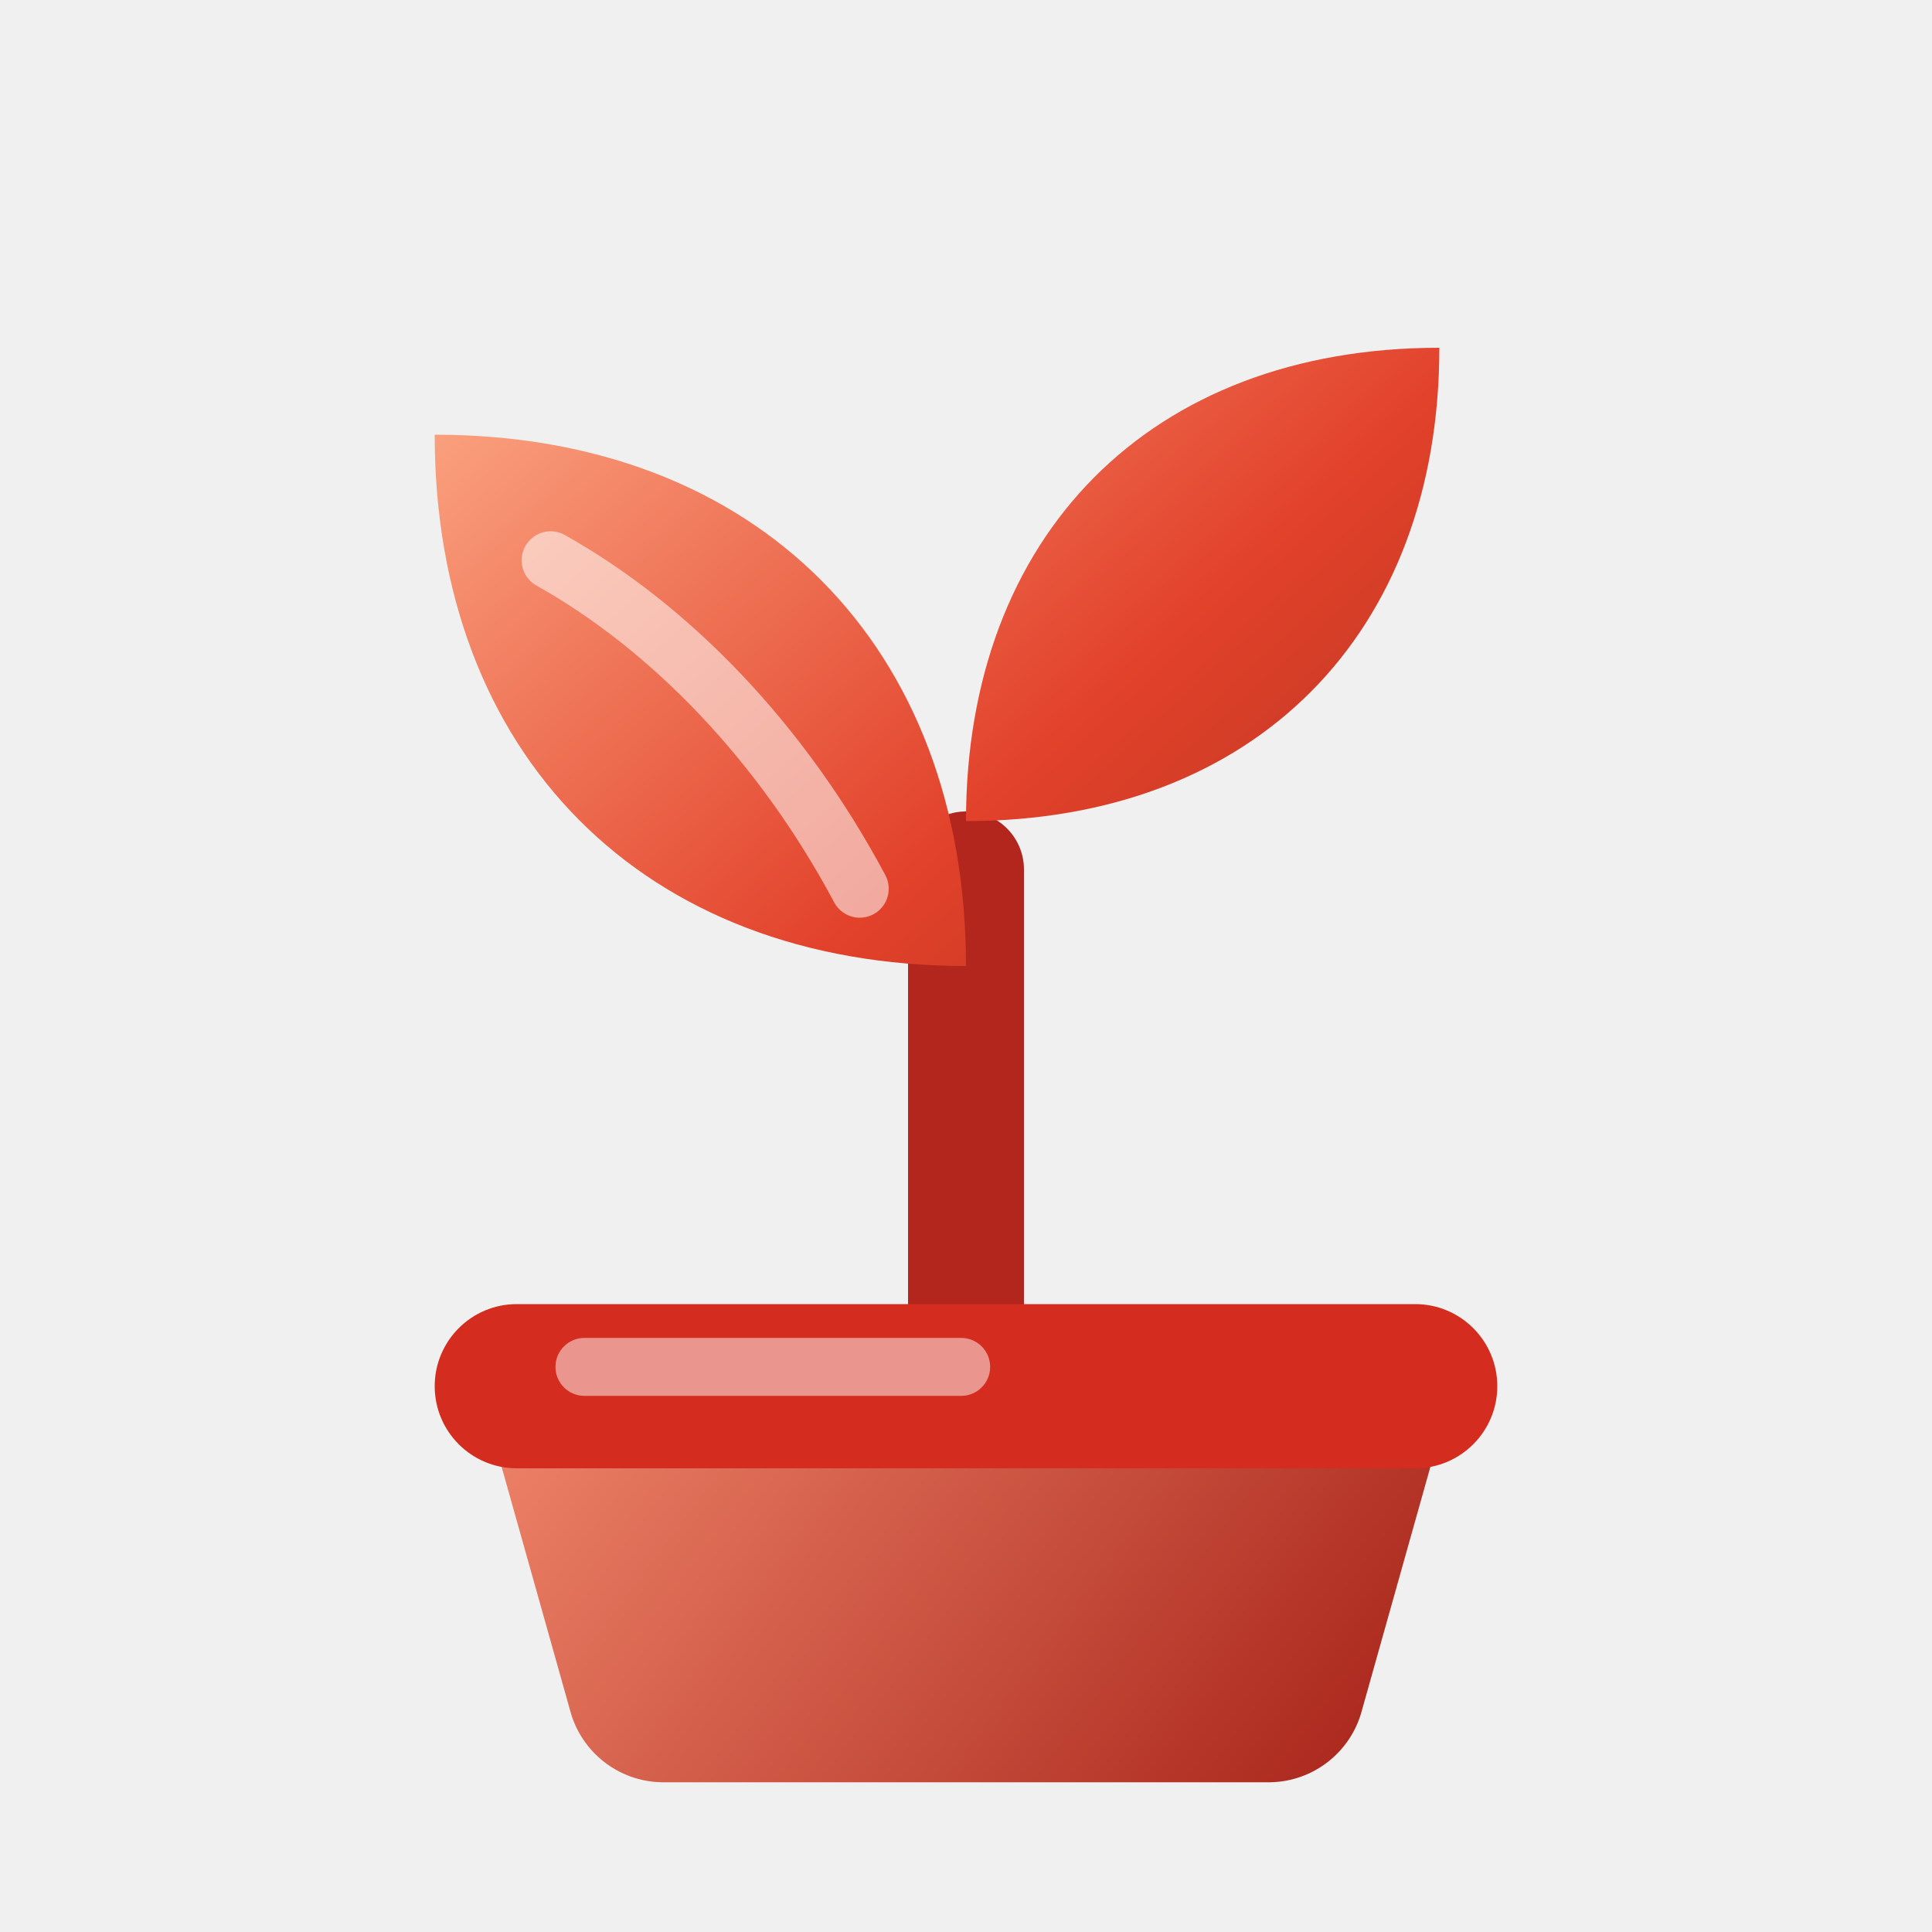
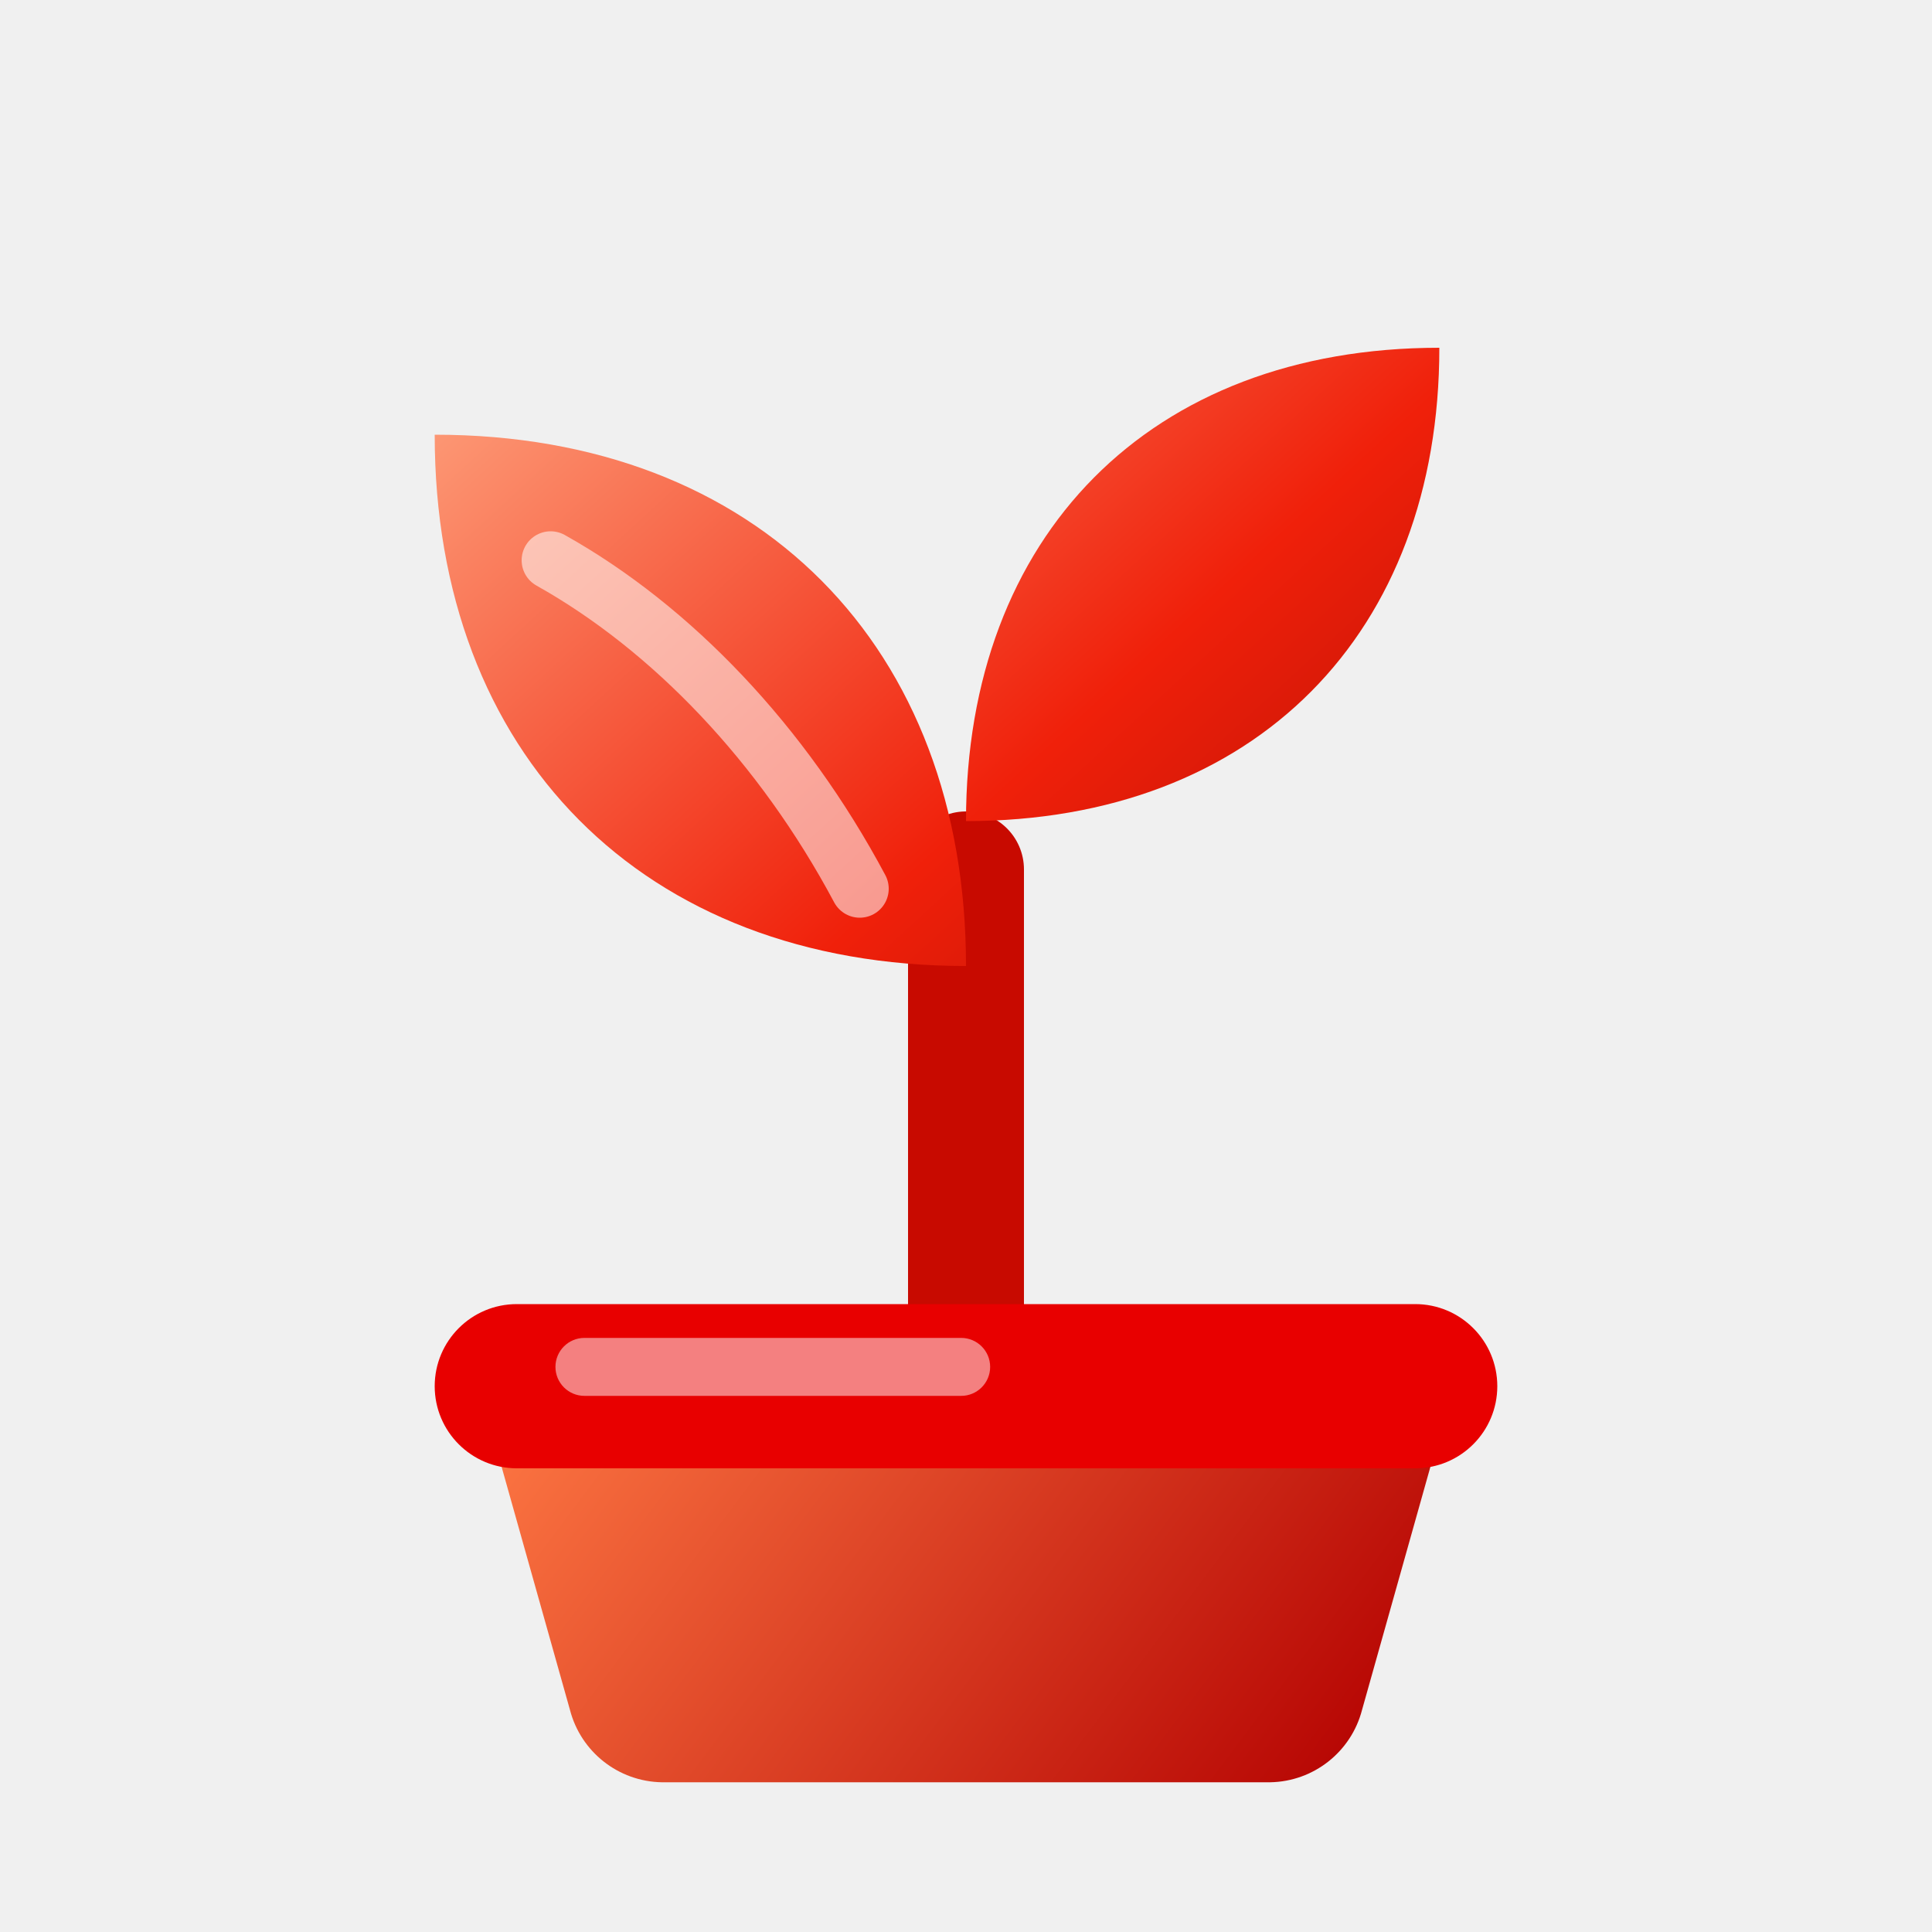
<svg xmlns="http://www.w3.org/2000/svg" width="40" height="40" viewBox="0 0 40 40" fill="none">
  <defs>
    <linearGradient id="g1" x1="8" y1="6" x2="30" y2="30" gradientUnits="userSpaceOnUse">
-       <stop stop-color="#FFB48F" />
-       <stop offset=".5" stop-color="#E2412A" />
-       <stop offset="1" stop-color="#8A2A19" />
+       <stop stop-color="#FFB08A" />
+       <stop offset=".5" stop-color="#F0200A" />
+       <stop offset="1" stop-color="#7A0000" />
    </linearGradient>
    <linearGradient id="g2" x1="12" y1="26" x2="28" y2="38" gradientUnits="userSpaceOnUse">
-       <stop stop-color="#F0866B" />
-       <stop offset="1" stop-color="#A8241A" />
+       <stop stop-color="#FF7A45" />
+       <stop offset="1" stop-color="#B30000" />
    </linearGradient>
  </defs>
-   <path d="M20 31V18" stroke="#B3261E" stroke-width="2.4" stroke-linecap="round" />
+   <path d="M20 31V18" stroke="#C80A00" stroke-width="2.4" stroke-linecap="round" />
  <path d="M20 20c0-6.6-4.3-11-11-11 0 6.6 4.3 11 11 11Z" fill="url(#g1)" />
  <path d="M20 17c0-5.9 3.8-9.8 9.8-9.8 0 5.9-3.8 9.8-9.8 9.8Z" fill="url(#g1)" />
  <path d="M11.4 11.6c2.5 1.4 4.8 3.8 6.4 6.8" stroke="#fff" stroke-opacity=".55" stroke-width="1.2" stroke-linecap="round" />
  <path d="M10 29h20l-1.8 6.4a2 2 0 0 1-1.9 1.5H13.7a2 2 0 0 1-1.9-1.5L10 29Z" fill="url(#g2)" />
-   <rect x="9" y="27" width="22" height="3.4" rx="1.7" fill="#D42D1F" />
+   <rect x="9" y="27" width="22" height="3.4" rx="1.7" fill="#E80000" />
  <rect x="11.5" y="27.7" width="9" height="1.2" rx=".6" fill="#fff" fill-opacity=".5" />
</svg>
